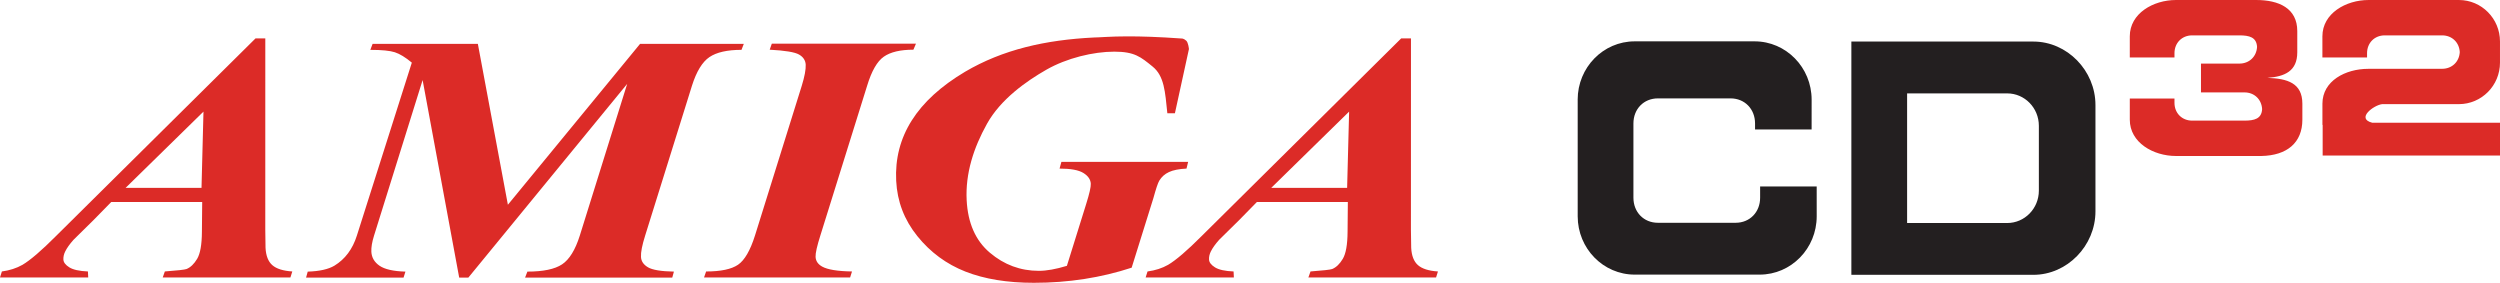
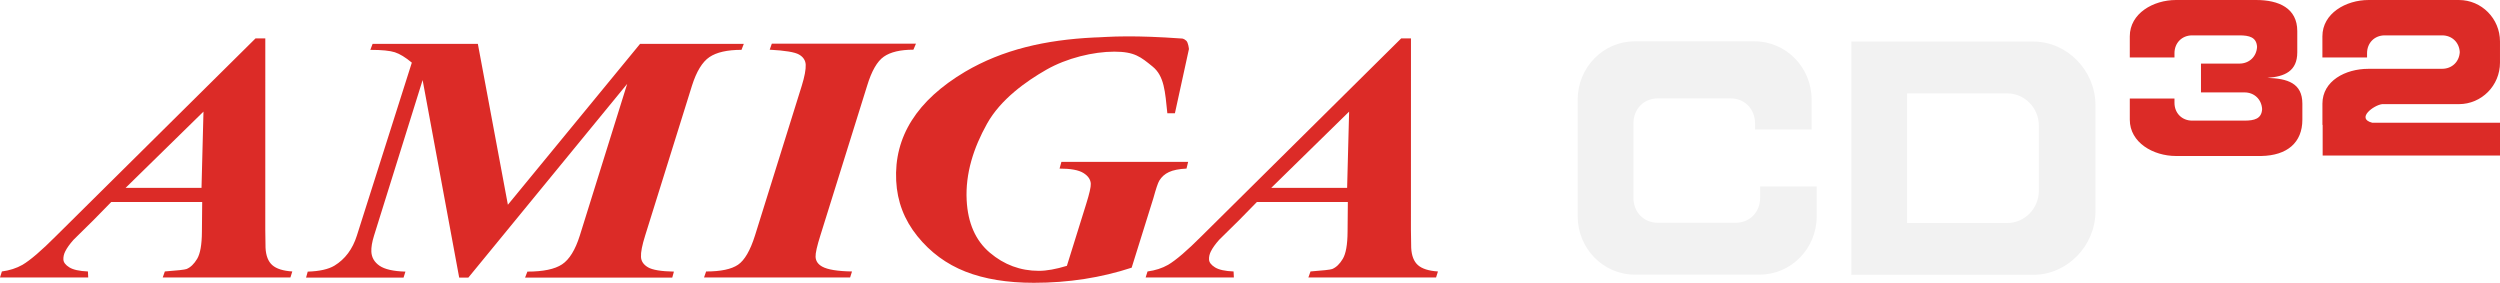
<svg xmlns="http://www.w3.org/2000/svg" viewBox="0 0 787.828 89.12">
  <path d="M63.724 63.655H35.06l-5.595 5.708-6.302 6.21c-1.211 1.362-2.088 2.591-2.624 3.691-.42.844-.602 1.688-.563 2.532.045.883.667 1.7 1.87 2.454 1.206.753 3.16 1.185 5.863 1.296l.092 1.891H0l.595-1.89c2.448-.328 4.607-1.029 6.479-2.089 2.487-1.472 6.014-4.495 10.579-9.08l62.864-62.27h3.089l-.007 60.268c.019 3.15.046 5.053.078 5.713.13 2.507.838 4.326 2.134 5.465 1.302 1.145 3.397 1.806 6.302 1.99l-.59 1.89h-40.24l.663-1.89c3.972-.296 6.25-.55 6.832-.766 1.262-.512 2.375-1.586 3.35-3.208.969-1.629 1.474-4.449 1.5-8.477l.09-9.44.006.002zm-.222-4.443.62-24.04-24.55 24.04h23.93m87.084-45.396 9.465 50.71 41.664-50.71h32.684l-.733 1.891c-4.476 0-7.847.76-10.102 2.285-2.25 1.525-4.09 4.535-5.51 9.038l-14.751 47.226c-.948 3.01-1.39 5.25-1.308 6.714.065 1.354.805 2.447 2.219 3.272 1.414.825 4.135 1.275 8.159 1.348l-.524 1.891h-46.38l.727-1.89c4.986 0 8.628-.76 10.93-2.286 2.298-1.524 4.163-4.542 5.583-9.046l14.935-47.829-50.057 61.055h-2.88L133.18 25.232 117.869 74.26c-.628 2.015-.91 3.704-.845 5.065.092 1.832.956 3.304 2.585 4.424 1.637 1.118 4.352 1.736 8.154 1.846l-.59 1.891H96.449l.525-1.89c3.697-.11 6.497-.734 8.41-1.873 3.37-2.054 5.725-5.208 7.074-9.465l17.322-54.52c-2.002-1.67-3.783-2.755-5.34-3.266-1.551-.503-4.136-.76-7.741-.76l.72-1.89h33.179m91.96 1.838.66-1.892h45.426l-.798 1.891c-4.117 0-7.225.734-9.323 2.2-2.101 1.46-3.854 4.515-5.268 9.172l-14.726 47.15c-1.067 3.37-1.571 5.621-1.518 6.753.066 1.321.759 2.343 2.076 3.076 1.694.95 4.828 1.466 9.407 1.538l-.595 1.891h-46.036l.66-1.89c4.62 0 7.965-.708 10.044-2.114 2.074-1.408 3.868-4.496 5.366-9.256l14.726-47.15c.903-2.932 1.315-5.145 1.243-6.649-.071-1.349-.766-2.415-2.081-3.18-1.316-.773-4.411-1.282-9.264-1.539m182.186 47.994h-28.655l-5.595 5.708-6.302 6.21c-1.211 1.362-2.09 2.591-2.63 3.691-.413.844-.603 1.688-.557 2.532.045.883.667 1.7 1.872 2.454 1.203.753 3.153 1.185 5.863 1.296l.092 1.891H361.03l.59-1.89c2.454-.328 4.612-1.029 6.479-2.089 2.486-1.472 6.019-4.495 10.588-9.08l62.864-62.27h3.089l-.013 60.268c.026 3.15.052 5.053.085 5.713.125 2.507.838 4.326 2.133 5.465 1.297 1.145 3.397 1.806 6.296 1.99l-.588 1.89h-40.24l.668-1.89c3.965-.296 6.249-.55 6.832-.766 1.256-.512 2.375-1.586 3.343-3.208.976-1.629 1.473-4.449 1.506-8.477l.085-9.44-.004.002zm-.222-4.443.628-24.04-24.551 24.04h23.923m-50.706-46.401c.668.616.856 2.644.856 2.644l-4.418 20.23h-2.388c-.706-6.82-.955-11.728-4.665-14.727-3.704-2.998-5.621-4.679-12.045-4.679-6.616 0-14.977 2.016-21.41 5.688-6.425 3.671-14.4 9.331-18.68 16.98-4.272 7.648-6.858 15.688-6.44 24.114.367 7.23 2.802 12.757 7.304 16.568 4.5 3.815 9.65 5.72 15.446 5.72 2.448 0 5.393-.525 8.837-1.578l6.065-19.45c1.027-3.266 1.512-5.399 1.466-6.413-.071-1.342-.844-2.474-2.33-3.397-1.491-.922-3.991-1.386-7.511-1.386l.575-2.107h39.938l-.511 2.107c-2.37.118-4.215.478-5.536 1.1-1.315.613-2.337 1.523-3.05 2.721-.426.707-1.04 2.546-1.852 5.497l-6.845 21.912c-9.675 3.175-19.944 4.764-30.808 4.764-8.385 0-15.563-1.178-21.561-3.527-5.993-2.355-11.057-6.079-15.17-11.182-4.121-5.105-6.34-10.914-6.667-17.43-.693-13.897 6.544-25.356 21.71-34.369 11.887-6.989 25.289-10.043 40.668-10.797 1.459 0 5.223-.353 10.47-.353 4.457 0 9.616.143 17.088.674 0 0 .642-.078 1.459.681" fill="#dc2b27" />
-   <path d="M497.18 31.406v36.755c0 10.144 8.05 18.378 17.968 18.378h39.385c9.918 0 17.967-8.23 17.967-18.378l-.005-9.39H554.67v3.534c0 4.562-3.265 7.9-7.721 7.9h-24.492c-4.451 0-7.715-3.337-7.715-7.9V38.902c0-4.562 3.263-7.899 7.715-7.899h22.892c4.456 0 7.722 3.337 7.722 7.9v1.903h17.825l.006-9.398c0-10.144-8.05-18.378-17.967-18.378H515.14c-9.918 0-17.967 8.232-17.967 18.378m103.816 38.864V29.43h31.545c5.51 0 9.976 4.573 9.976 10.22v20.42c0 5.634-4.47 10.211-9.976 10.211h-31.545v-.008zm-17.565 16.334h57.353c10.638 0 19.567-9.139 19.567-20.01v-33.49c0-10.872-8.93-20.01-19.567-20.01h-57.353v73.51" fill="#231f20" />
+   <path d="M497.18 31.406v36.755c0 10.144 8.05 18.378 17.968 18.378h39.385c9.918 0 17.967-8.23 17.967-18.378l-.005-9.39H554.67v3.534c0 4.562-3.265 7.9-7.721 7.9h-24.492c-4.451 0-7.715-3.337-7.715-7.9V38.902c0-4.562 3.263-7.899 7.715-7.899h22.892c4.456 0 7.722 3.337 7.722 7.9v1.903h17.825l.006-9.398c0-10.144-8.05-18.378-17.967-18.378H515.14c-9.918 0-17.967 8.232-17.967 18.378m103.816 38.864V29.43h31.545c5.51 0 9.976 4.573 9.976 10.22v20.42c0 5.634-4.47 10.211-9.976 10.211h-31.545v-.008zm-17.565 16.334h57.353c10.638 0 19.567-9.139 19.567-20.01v-33.49c0-10.872-8.93-20.01-19.567-20.01h-57.353v73.51" fill="#231f20" style="fill:#f2f2f2" />
  <path d="M746.31 21.69c-7.153 0-14.441 3.775-14.441 10.99v6.674l.072.006v9.65h55.887V38.674h-40.273c-5.19-1.322.498-5.55 3.136-5.857h24.182c7.153 0 12.95-5.858 12.95-13.067v-6.682c0-7.212-5.797-13.067-12.95-13.067H746.41c-7.153 0-14.55 4.22-14.55 11.442v6.675h14.072v-1.355c0-3.239 2.355-5.616 5.569-5.616h18.093c3.095 0 5.393 2.206 5.555 5.27-.163 3.055-2.461 5.26-5.555 5.26l-23.295.007m-31.735 2.853c5.41-.406 9.38-2.094 9.38-8.056v-6.68c0-7.213-5.803-9.8-12.95-9.8h-25.28c-7.144 0-14.55 4.22-14.55 11.441v6.675h14.082v-1.355c0-3.239 2.35-5.616 5.563-5.616h14.9c3.097 0 5.395.576 5.559 3.633-.163 3.062-2.462 5.26-5.558 5.26l-12.112.008v9.072h13.712c3.096 0 5.39 2.205 5.554 5.268-.163 3.056-2.458 3.625-5.554 3.625h-16.501c-3.213 0-5.563-2.37-5.563-5.609v-1.36h-14.08v6.681c0 7.212 7.403 11.434 14.55 11.434h26.88c8.159-.144 12.95-4.22 12.95-11.434V32.68c0-6.539-4.763-7.932-10.973-8.134" fill="#dc2b27" />
</svg>
